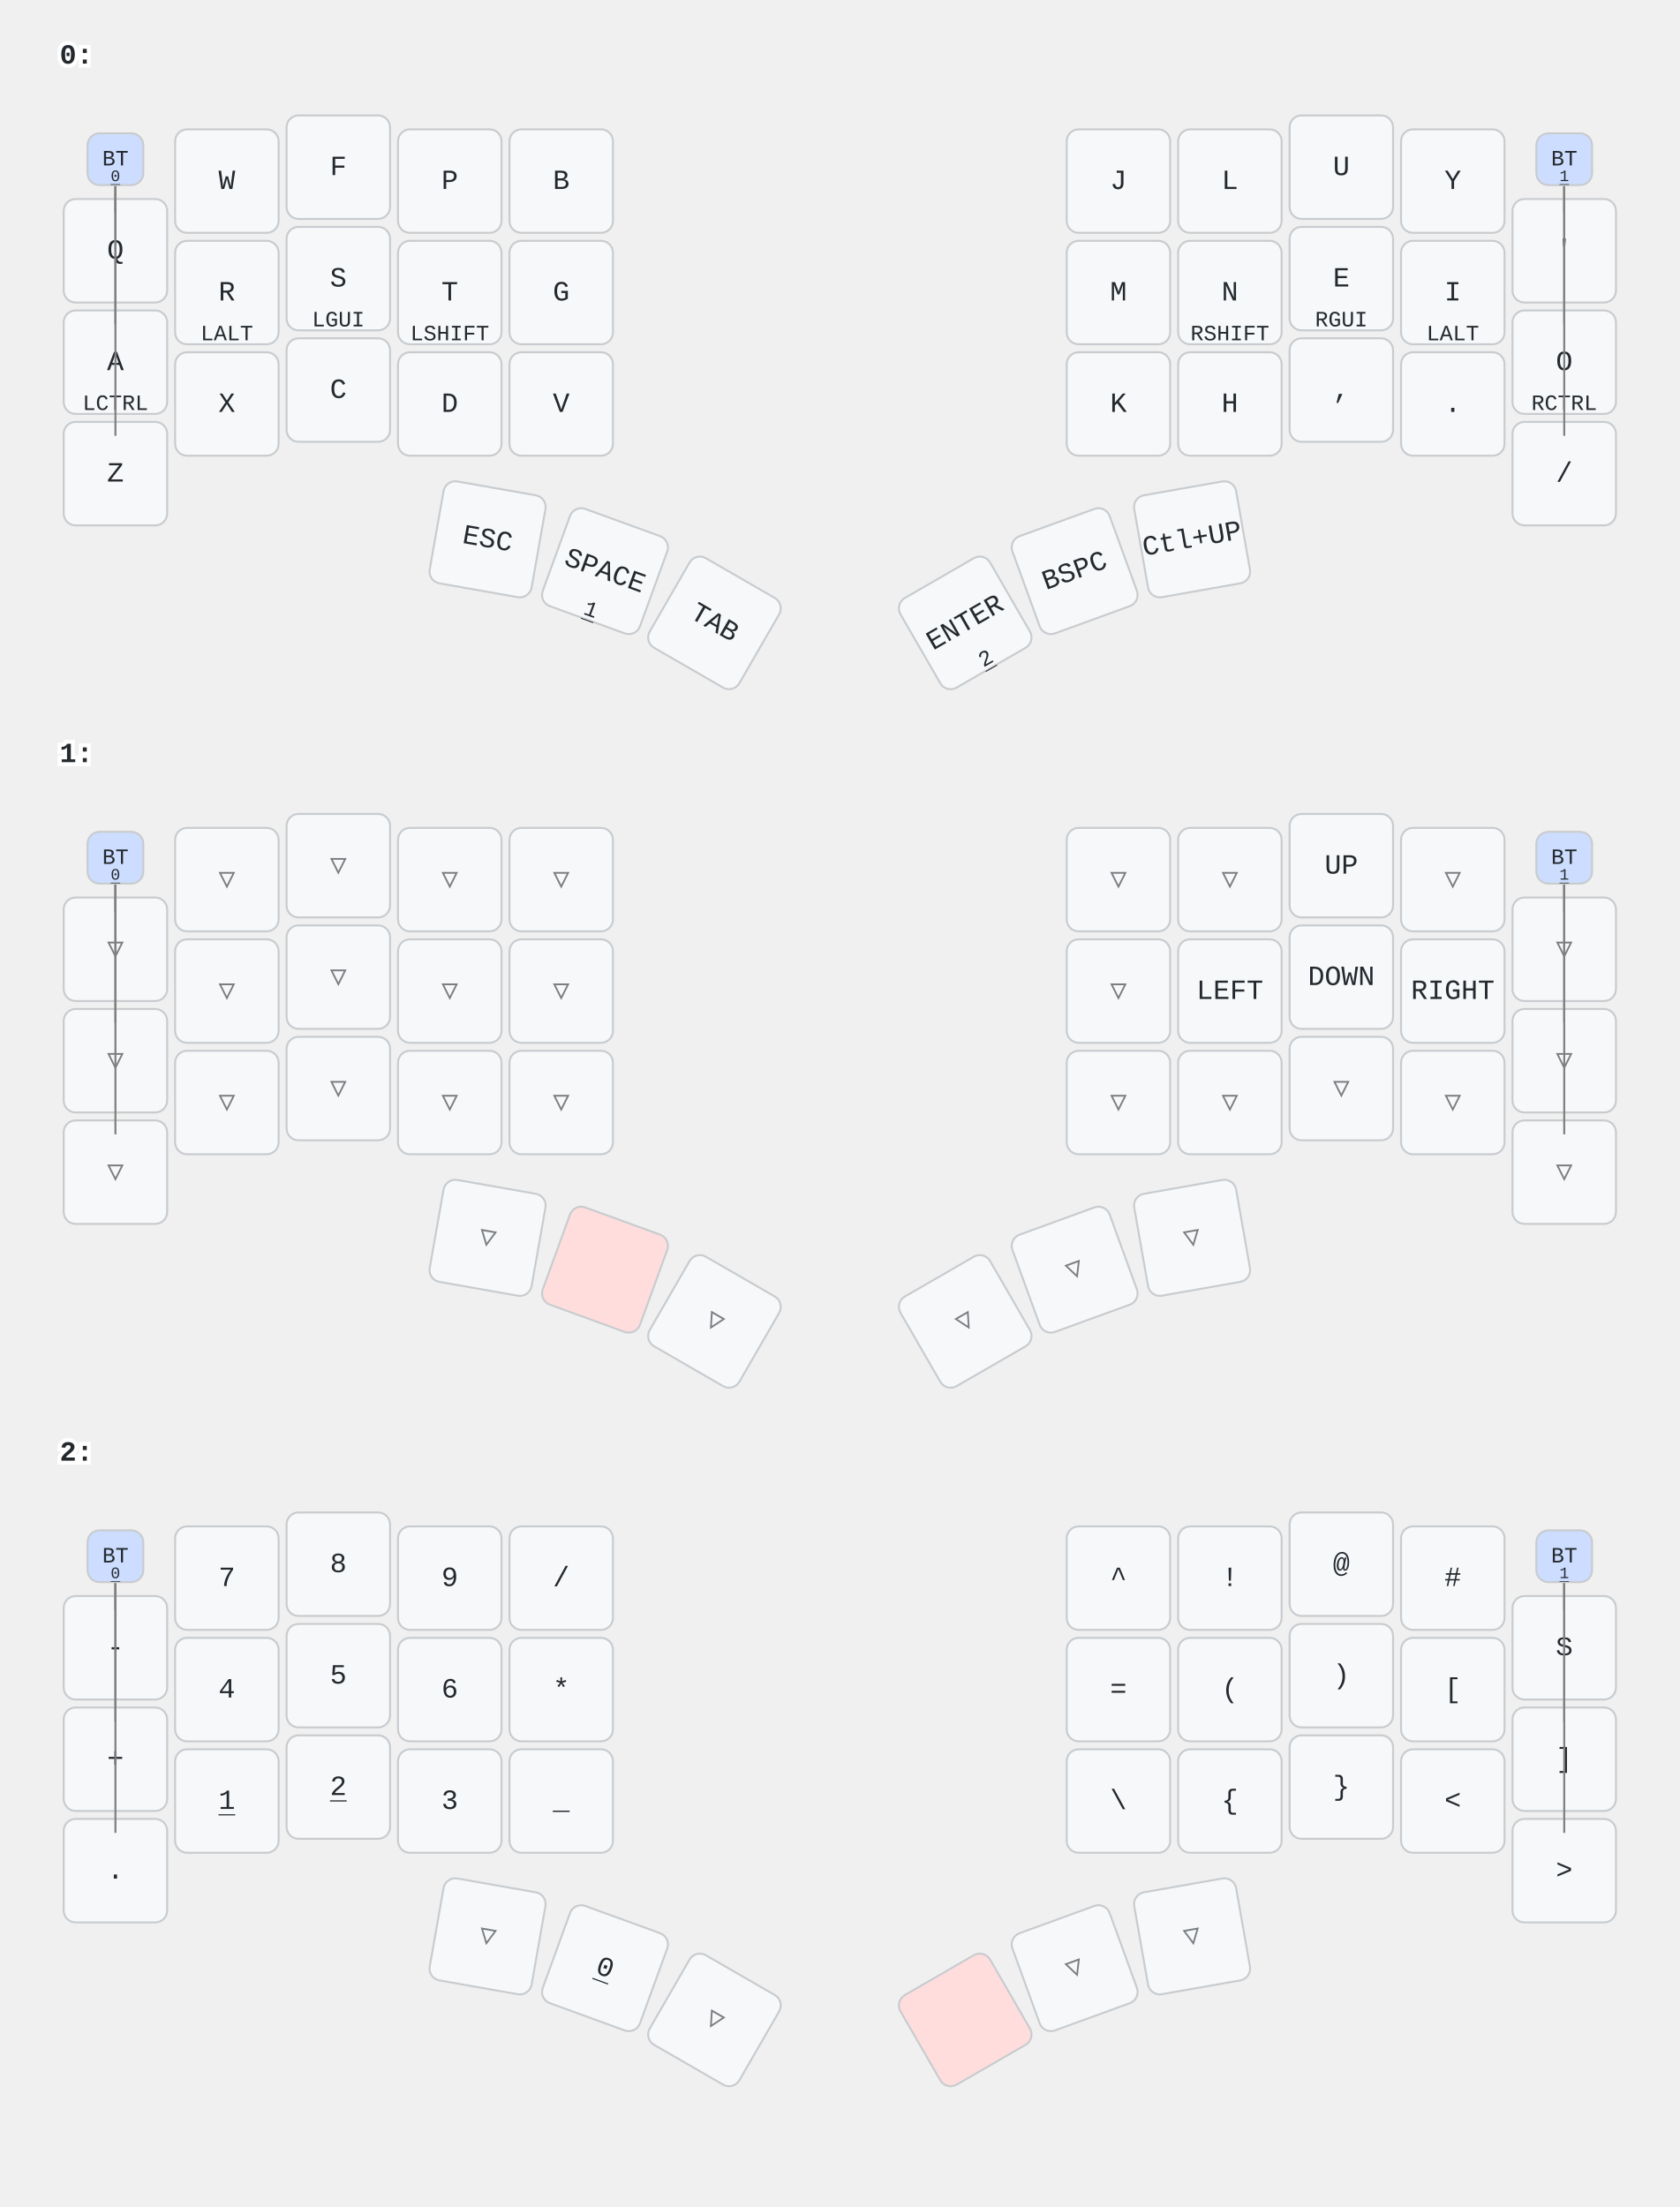
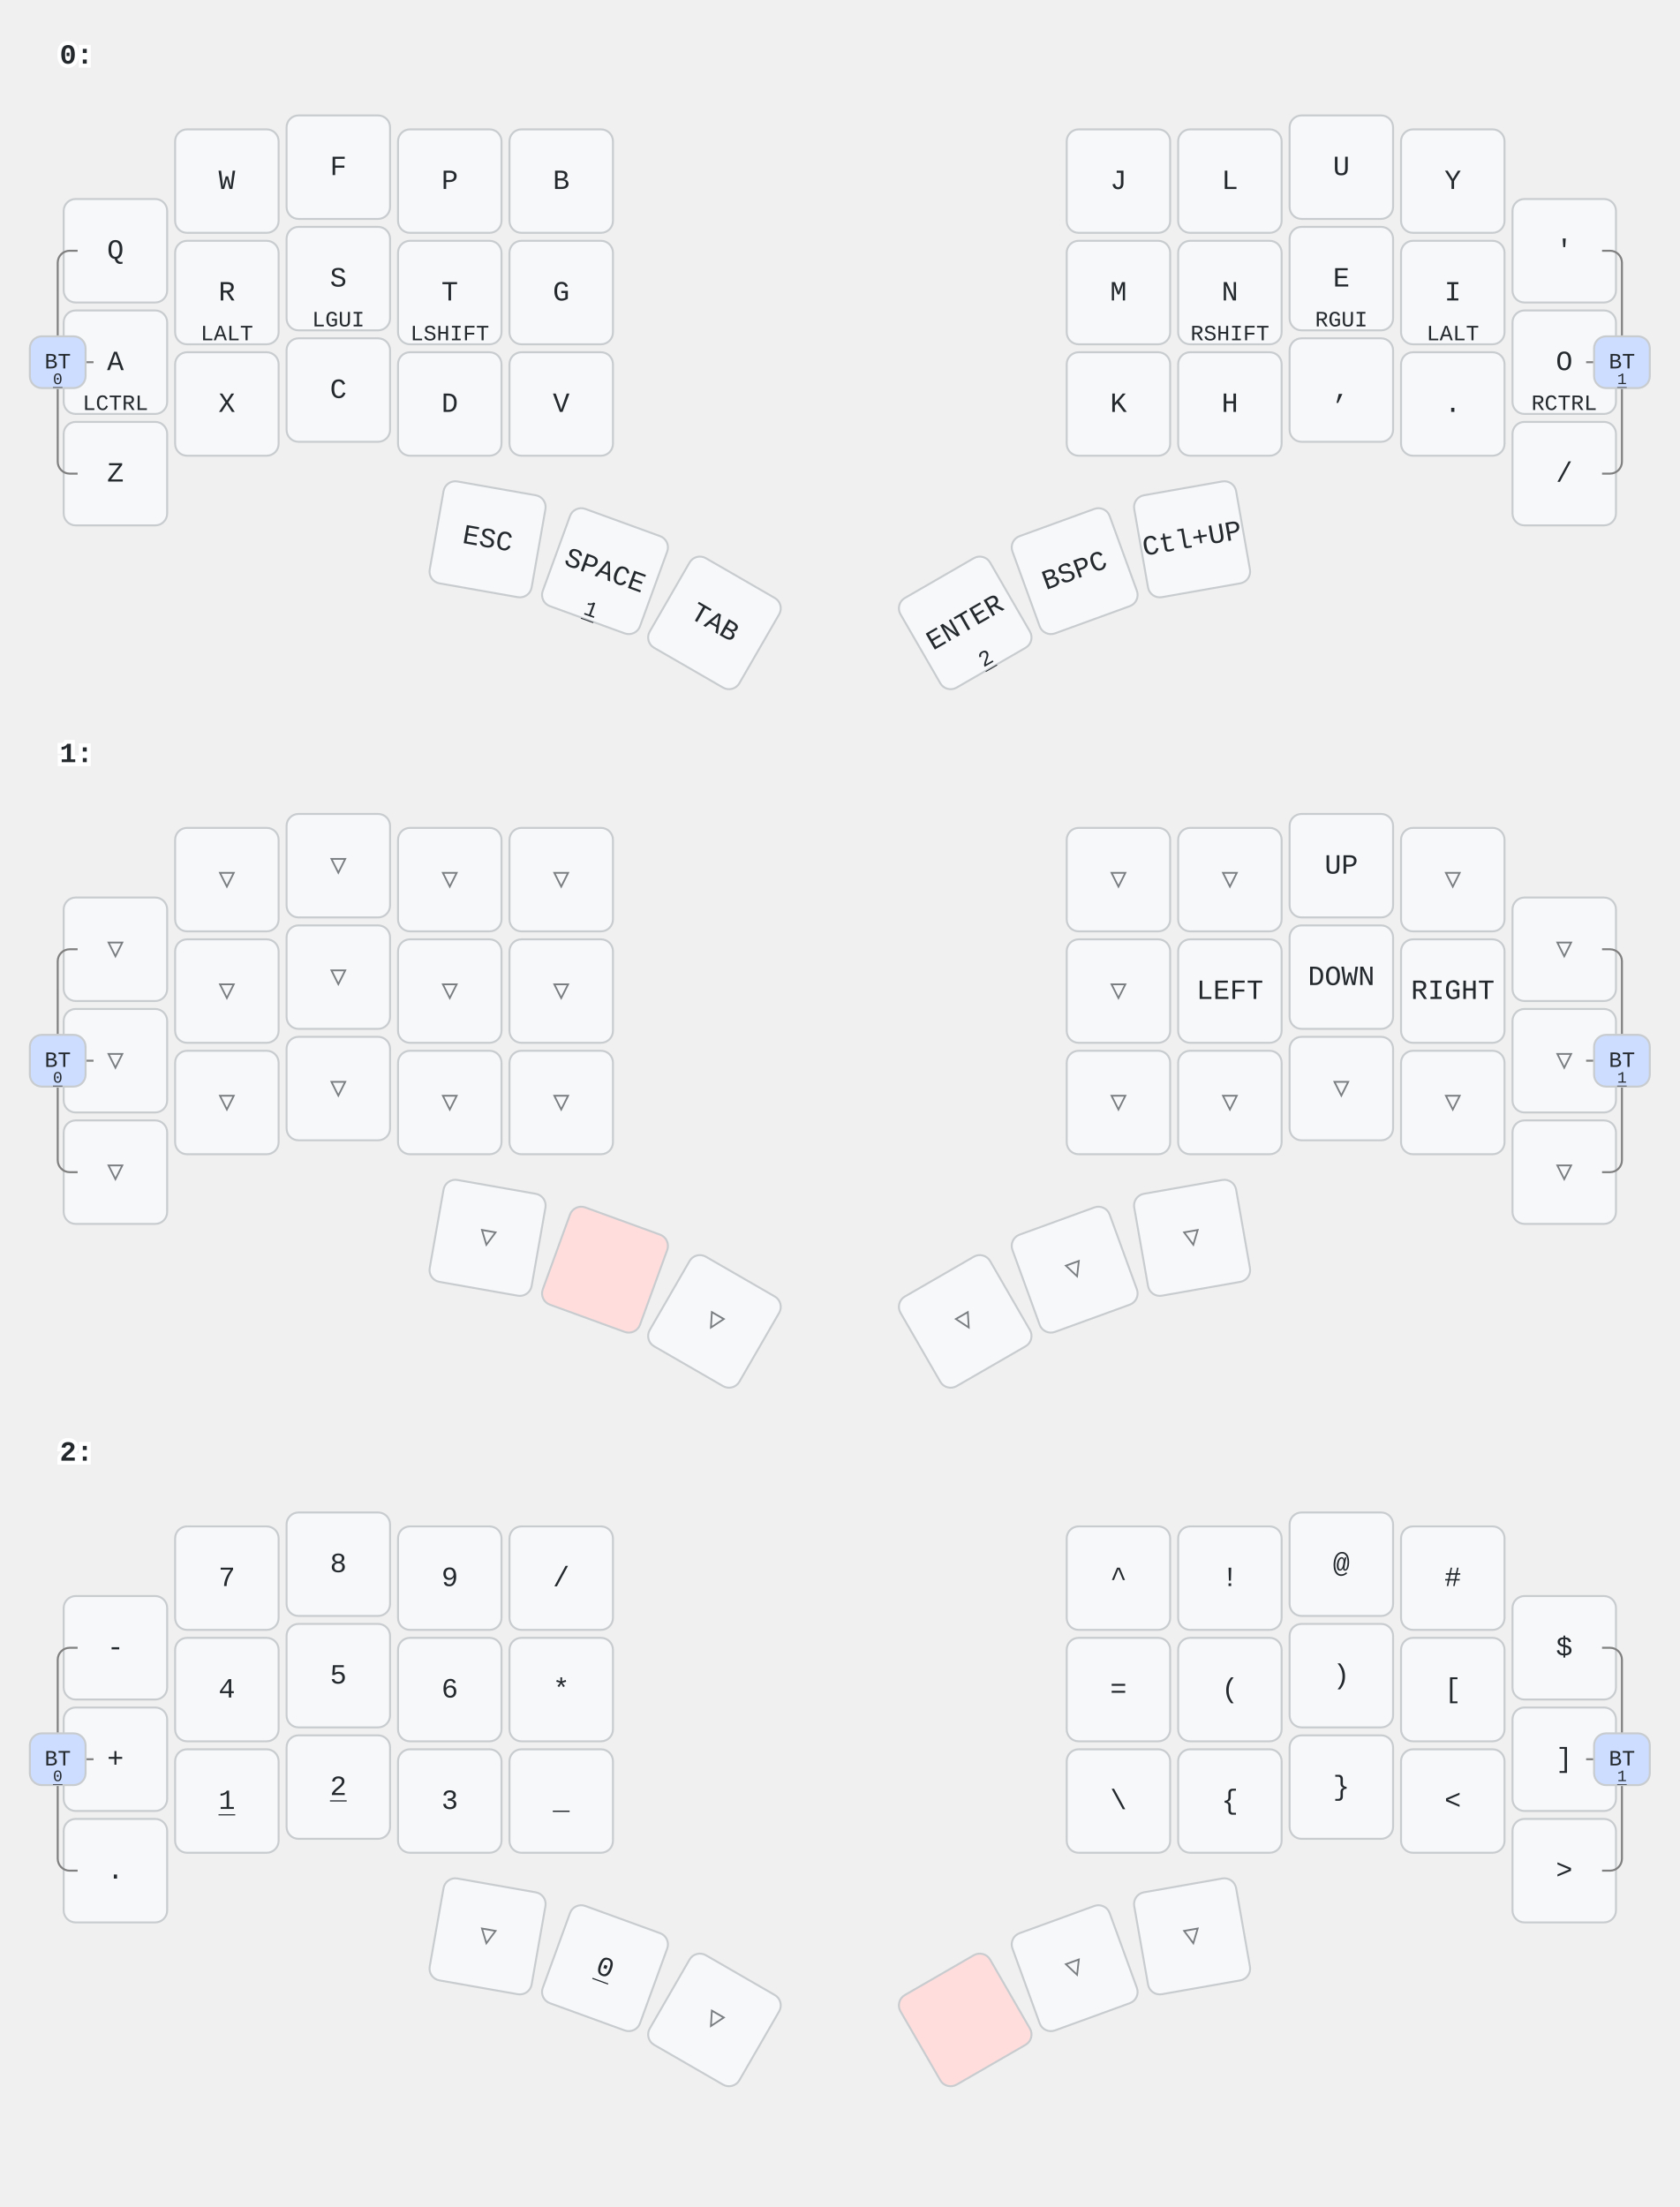
<svg xmlns="http://www.w3.org/2000/svg" width="844" height="1109" viewBox="0 0 844 1109" class="keymap">
  <style>/* inherit to force styles through use tags */
svg path {
    fill: inherit;
}

/* font and background color specifications */
svg.keymap {
    font-family: SFMono-Regular,Consolas,Liberation Mono,Menlo,monospace;
    font-size: 14px;
    font-kerning: normal;
    text-rendering: optimizeLegibility;
    fill: #24292e;
}

/* default key styling */
rect.key {
    fill: #f6f8fa;
}

rect.key, rect.combo {
    stroke: #c9cccf;
    stroke-width: 1;
}

/* default key side styling, only used is draw_key_sides is set */
rect.side {
    filter: brightness(90%);
}

/* color accent for combo boxes */
rect.combo, rect.combo-separate {
    fill: #cdf;
}

/* color accent for held keys */
rect.held, rect.combo.held {
    fill: #fdd;
}

/* color accent for ghost (optional) keys */
rect.ghost, rect.combo.ghost {
    stroke-dasharray: 4, 4;
    stroke-width: 2;
}

text {
    text-anchor: middle;
    dominant-baseline: middle;
}

/* styling for layer labels */
text.label {
    font-weight: bold;
    text-anchor: start;
    stroke: white;
    stroke-width: 4;
    paint-order: stroke;
}

/* styling for optional footer */
text.footer {
    text-anchor: end;
    dominant-baseline: auto;
    stroke: white;
    stroke-width: 4;
    paint-order: stroke;
}

/* styling for combo tap, and key non-tap label text */
text.combo, text.hold, text.shifted, text.left, text.right, text.tl, text.tr, text.bl, text.br {
    font-size: 11px;
}

text.hold, text.bl, text.br {
    text-anchor: middle;
    dominant-baseline: auto;
}

text.shifted, text.tl, text.tr {
    text-anchor: middle;
    dominant-baseline: hanging;
}

text.left, text.tl, text.bl {
    text-anchor: start;
}

text.right, text.tr, text.br {
    text-anchor: end;
}

text.layer-activator {
    text-decoration: underline;
}

/* styling for hold/shifted label text in combo box */
text.combo.hold, text.combo.shifted, text.combo.left, text.combo.right {
    font-size: 8px;
}

/* lighter symbol for transparent keys */
text.trans {
    fill: #7b7e81;
}

/* styling for combo dendrons */
path.combo {
    stroke-width: 1;
    stroke: gray;
    fill: none;
}

/* Start Tabler Icons Cleanup */
/* cannot use height/width with glyphs */
.icon-tabler &gt; path {
    fill: inherit;
    stroke: inherit;
    stroke-width: 2;
}
/* hide tabler's default box */
.icon-tabler &gt; path[stroke="none"][fill="none"] {
    visibility: hidden;
}
/* End Tabler Icons Cleanup */
</style>
  <g transform="translate(30, 0)" class="layer-0">
    <text x="0" y="28" class="label" id="x_x">0:</text>
    <g transform="translate(0, 56)">
      <g transform="translate(28, 70)" class="key keypos-0">
        <rect rx="6" ry="6" x="-26" y="-26" width="52" height="52" class="key" />
        <text x="0" y="0" class="key tap">Q</text>
      </g>
      <g transform="translate(84, 35)" class="key keypos-1">
        <rect rx="6" ry="6" x="-26" y="-26" width="52" height="52" class="key" />
        <text x="0" y="0" class="key tap">W</text>
      </g>
      <g transform="translate(140, 28)" class="key keypos-2">
        <rect rx="6" ry="6" x="-26" y="-26" width="52" height="52" class="key" />
        <text x="0" y="0" class="key tap">F</text>
      </g>
      <g transform="translate(196, 35)" class="key keypos-3">
        <rect rx="6" ry="6" x="-26" y="-26" width="52" height="52" class="key" />
        <text x="0" y="0" class="key tap">P</text>
      </g>
      <g transform="translate(252, 35)" class="key keypos-4">
        <rect rx="6" ry="6" x="-26" y="-26" width="52" height="52" class="key" />
        <text x="0" y="0" class="key tap">B</text>
      </g>
      <g transform="translate(532, 35)" class="key keypos-5">
        <rect rx="6" ry="6" x="-26" y="-26" width="52" height="52" class="key" />
        <text x="0" y="0" class="key tap">J</text>
      </g>
      <g transform="translate(588, 35)" class="key keypos-6">
        <rect rx="6" ry="6" x="-26" y="-26" width="52" height="52" class="key" />
        <text x="0" y="0" class="key tap">L</text>
      </g>
      <g transform="translate(644, 28)" class="key keypos-7">
        <rect rx="6" ry="6" x="-26" y="-26" width="52" height="52" class="key" />
        <text x="0" y="0" class="key tap">U</text>
      </g>
      <g transform="translate(700, 35)" class="key keypos-8">
        <rect rx="6" ry="6" x="-26" y="-26" width="52" height="52" class="key" />
        <text x="0" y="0" class="key tap">Y</text>
      </g>
      <g transform="translate(756, 70)" class="key keypos-9">
        <rect rx="6" ry="6" x="-26" y="-26" width="52" height="52" class="key" />
        <text x="0" y="0" class="key tap">'</text>
      </g>
      <g transform="translate(28, 126)" class="key keypos-10">
        <rect rx="6" ry="6" x="-26" y="-26" width="52" height="52" class="key" />
        <text x="0" y="0" class="key tap">A</text>
        <text x="0" y="24" class="key hold">LCTRL</text>
      </g>
      <g transform="translate(84, 91)" class="key keypos-11">
        <rect rx="6" ry="6" x="-26" y="-26" width="52" height="52" class="key" />
        <text x="0" y="0" class="key tap">R</text>
        <text x="0" y="24" class="key hold">LALT</text>
      </g>
      <g transform="translate(140, 84)" class="key keypos-12">
        <rect rx="6" ry="6" x="-26" y="-26" width="52" height="52" class="key" />
        <text x="0" y="0" class="key tap">S</text>
        <text x="0" y="24" class="key hold">LGUI</text>
      </g>
      <g transform="translate(196, 91)" class="key keypos-13">
        <rect rx="6" ry="6" x="-26" y="-26" width="52" height="52" class="key" />
        <text x="0" y="0" class="key tap">T</text>
        <text x="0" y="24" class="key hold">LSHIFT</text>
      </g>
      <g transform="translate(252, 91)" class="key keypos-14">
        <rect rx="6" ry="6" x="-26" y="-26" width="52" height="52" class="key" />
        <text x="0" y="0" class="key tap">G</text>
      </g>
      <g transform="translate(532, 91)" class="key keypos-15">
        <rect rx="6" ry="6" x="-26" y="-26" width="52" height="52" class="key" />
        <text x="0" y="0" class="key tap">M</text>
      </g>
      <g transform="translate(588, 91)" class="key keypos-16">
        <rect rx="6" ry="6" x="-26" y="-26" width="52" height="52" class="key" />
        <text x="0" y="0" class="key tap">N</text>
        <text x="0" y="24" class="key hold">RSHIFT</text>
      </g>
      <g transform="translate(644, 84)" class="key keypos-17">
        <rect rx="6" ry="6" x="-26" y="-26" width="52" height="52" class="key" />
        <text x="0" y="0" class="key tap">E</text>
        <text x="0" y="24" class="key hold">RGUI</text>
      </g>
      <g transform="translate(700, 91)" class="key keypos-18">
        <rect rx="6" ry="6" x="-26" y="-26" width="52" height="52" class="key" />
        <text x="0" y="0" class="key tap">I</text>
        <text x="0" y="24" class="key hold">LALT</text>
      </g>
      <g transform="translate(756, 126)" class="key keypos-19">
        <rect rx="6" ry="6" x="-26" y="-26" width="52" height="52" class="key" />
        <text x="0" y="0" class="key tap">O</text>
        <text x="0" y="24" class="key hold">RCTRL</text>
      </g>
      <g transform="translate(28, 182)" class="key keypos-20">
        <rect rx="6" ry="6" x="-26" y="-26" width="52" height="52" class="key" />
        <text x="0" y="0" class="key tap">Z</text>
      </g>
      <g transform="translate(84, 147)" class="key keypos-21">
        <rect rx="6" ry="6" x="-26" y="-26" width="52" height="52" class="key" />
        <text x="0" y="0" class="key tap">X</text>
      </g>
      <g transform="translate(140, 140)" class="key keypos-22">
        <rect rx="6" ry="6" x="-26" y="-26" width="52" height="52" class="key" />
        <text x="0" y="0" class="key tap">C</text>
      </g>
      <g transform="translate(196, 147)" class="key keypos-23">
        <rect rx="6" ry="6" x="-26" y="-26" width="52" height="52" class="key" />
        <text x="0" y="0" class="key tap">D</text>
      </g>
      <g transform="translate(252, 147)" class="key keypos-24">
        <rect rx="6" ry="6" x="-26" y="-26" width="52" height="52" class="key" />
        <text x="0" y="0" class="key tap">V</text>
      </g>
      <g transform="translate(532, 147)" class="key keypos-25">
        <rect rx="6" ry="6" x="-26" y="-26" width="52" height="52" class="key" />
        <text x="0" y="0" class="key tap">K</text>
      </g>
      <g transform="translate(588, 147)" class="key keypos-26">
        <rect rx="6" ry="6" x="-26" y="-26" width="52" height="52" class="key" />
        <text x="0" y="0" class="key tap">H</text>
      </g>
      <g transform="translate(644, 140)" class="key keypos-27">
        <rect rx="6" ry="6" x="-26" y="-26" width="52" height="52" class="key" />
        <text x="0" y="0" class="key tap">,</text>
      </g>
      <g transform="translate(700, 147)" class="key keypos-28">
        <rect rx="6" ry="6" x="-26" y="-26" width="52" height="52" class="key" />
        <text x="0" y="0" class="key tap">.</text>
      </g>
      <g transform="translate(756, 182)" class="key keypos-29">
        <rect rx="6" ry="6" x="-26" y="-26" width="52" height="52" class="key" />
        <text x="0" y="0" class="key tap">/</text>
      </g>
      <g transform="translate(215, 215) rotate(10.0)" class="key keypos-30">
        <rect rx="6" ry="6" x="-26" y="-26" width="52" height="52" class="key" />
        <text x="0" y="0" class="key tap">ESC</text>
      </g>
      <g transform="translate(274, 231) rotate(20.0)" class="key keypos-31">
        <rect rx="6" ry="6" x="-26" y="-26" width="52" height="52" class="key" />
        <text x="0" y="0" class="key tap">SPACE</text>
        <a href="#x_x">
          <text x="0" y="24" class="key hold layer-activator">1</text>
        </a>
      </g>
      <g transform="translate(329, 257) rotate(30.0)" class="key keypos-32">
        <rect rx="6" ry="6" x="-26" y="-26" width="52" height="52" class="key" />
        <text x="0" y="0" class="key tap">TAB</text>
      </g>
      <g transform="translate(455, 257) rotate(-30.0)" class="key keypos-33">
        <rect rx="6" ry="6" x="-26" y="-26" width="52" height="52" class="key" />
        <text x="0" y="0" class="key tap">ENTER</text>
        <a href="#x_x">
          <text x="0" y="24" class="key hold layer-activator">2</text>
        </a>
      </g>
      <g transform="translate(510, 231) rotate(-20.0)" class="key keypos-34">
        <rect rx="6" ry="6" x="-26" y="-26" width="52" height="52" class="key" />
        <text x="0" y="0" class="key tap">BSPC</text>
      </g>
      <g transform="translate(569, 215) rotate(-10.0)" class="key keypos-35">
        <rect rx="6" ry="6" x="-26" y="-26" width="52" height="52" class="key" />
        <text x="0" y="0" class="key tap">Ctl+UP</text>
      </g>
      <g class="combo combopos-0">
-         <path d="M28,24 l0,27" class="combo" />
-         <path d="M28,24 l0,83" class="combo" />
-         <path d="M28,24 l0,139" class="combo" />
-         <rect rx="6" ry="6" x="14" y="11" width="28" height="26" class="combo" />
-         <text x="28" y="24" class="combo tap">BT</text>
-         <a href="#x_x">
-           <text x="28" y="35" class="combo hold layer-activator">0</text>
+         <path d="M-1,126 v-50 a6.0,6.0 0 0 1 6.0,-6.0 h4" class="combo" />
+         <path d="M-1,126 l18,0" class="combo" />
+         <path d="M-1,126 v50 a6.0,6.0 0 0 0 6.0,6.0 h4" class="combo" />
+         <rect rx="6" ry="6" x="-15" y="113" width="28" height="26" class="combo" />
+         <text x="-1" y="126" class="combo tap">BT</text>
+         <a href="#x_x">
+           <text x="-1" y="137" class="combo hold layer-activator">0</text>
        </a>
      </g>
      <g class="combo combopos-1">
-         <path d="M756,24 l0,27" class="combo" />
-         <path d="M756,24 l0,83" class="combo" />
-         <path d="M756,24 l0,139" class="combo" />
-         <rect rx="6" ry="6" x="742" y="11" width="28" height="26" class="combo" />
-         <text x="756" y="24" class="combo tap">BT</text>
-         <a href="#x_x">
-           <text x="756" y="35" class="combo hold layer-activator">1</text>
+         <path d="M785,126 v-50 a6.0,6.0 0 0 0 -6.0,-6.0 h-4" class="combo" />
+         <path d="M785,126 l-18,0" class="combo" />
+         <path d="M785,126 v50 a6.0,6.0 0 0 1 -6.0,6.0 h-4" class="combo" />
+         <rect rx="6" ry="6" x="771" y="113" width="28" height="26" class="combo" />
+         <text x="785" y="126" class="combo tap">BT</text>
+         <a href="#x_x">
+           <text x="785" y="137" class="combo hold layer-activator">1</text>
        </a>
      </g>
    </g>
  </g>
  <g transform="translate(30, 351)" class="layer-1">
    <text x="0" y="28" class="label" id="x_x">1:</text>
    <g transform="translate(0, 56)">
      <g transform="translate(28, 70)" class="key trans keypos-0">
        <rect rx="6" ry="6" x="-26" y="-26" width="52" height="52" class="key trans" />
        <text x="0" y="0" class="key trans tap">▽</text>
      </g>
      <g transform="translate(84, 35)" class="key trans keypos-1">
        <rect rx="6" ry="6" x="-26" y="-26" width="52" height="52" class="key trans" />
        <text x="0" y="0" class="key trans tap">▽</text>
      </g>
      <g transform="translate(140, 28)" class="key trans keypos-2">
        <rect rx="6" ry="6" x="-26" y="-26" width="52" height="52" class="key trans" />
        <text x="0" y="0" class="key trans tap">▽</text>
      </g>
      <g transform="translate(196, 35)" class="key trans keypos-3">
        <rect rx="6" ry="6" x="-26" y="-26" width="52" height="52" class="key trans" />
        <text x="0" y="0" class="key trans tap">▽</text>
      </g>
      <g transform="translate(252, 35)" class="key trans keypos-4">
        <rect rx="6" ry="6" x="-26" y="-26" width="52" height="52" class="key trans" />
        <text x="0" y="0" class="key trans tap">▽</text>
      </g>
      <g transform="translate(532, 35)" class="key trans keypos-5">
        <rect rx="6" ry="6" x="-26" y="-26" width="52" height="52" class="key trans" />
        <text x="0" y="0" class="key trans tap">▽</text>
      </g>
      <g transform="translate(588, 35)" class="key trans keypos-6">
        <rect rx="6" ry="6" x="-26" y="-26" width="52" height="52" class="key trans" />
        <text x="0" y="0" class="key trans tap">▽</text>
      </g>
      <g transform="translate(644, 28)" class="key keypos-7">
        <rect rx="6" ry="6" x="-26" y="-26" width="52" height="52" class="key" />
        <text x="0" y="0" class="key tap">UP</text>
      </g>
      <g transform="translate(700, 35)" class="key trans keypos-8">
        <rect rx="6" ry="6" x="-26" y="-26" width="52" height="52" class="key trans" />
        <text x="0" y="0" class="key trans tap">▽</text>
      </g>
      <g transform="translate(756, 70)" class="key trans keypos-9">
        <rect rx="6" ry="6" x="-26" y="-26" width="52" height="52" class="key trans" />
        <text x="0" y="0" class="key trans tap">▽</text>
      </g>
      <g transform="translate(28, 126)" class="key trans keypos-10">
        <rect rx="6" ry="6" x="-26" y="-26" width="52" height="52" class="key trans" />
        <text x="0" y="0" class="key trans tap">▽</text>
      </g>
      <g transform="translate(84, 91)" class="key trans keypos-11">
        <rect rx="6" ry="6" x="-26" y="-26" width="52" height="52" class="key trans" />
        <text x="0" y="0" class="key trans tap">▽</text>
      </g>
      <g transform="translate(140, 84)" class="key trans keypos-12">
        <rect rx="6" ry="6" x="-26" y="-26" width="52" height="52" class="key trans" />
        <text x="0" y="0" class="key trans tap">▽</text>
      </g>
      <g transform="translate(196, 91)" class="key trans keypos-13">
        <rect rx="6" ry="6" x="-26" y="-26" width="52" height="52" class="key trans" />
        <text x="0" y="0" class="key trans tap">▽</text>
      </g>
      <g transform="translate(252, 91)" class="key trans keypos-14">
        <rect rx="6" ry="6" x="-26" y="-26" width="52" height="52" class="key trans" />
        <text x="0" y="0" class="key trans tap">▽</text>
      </g>
      <g transform="translate(532, 91)" class="key trans keypos-15">
        <rect rx="6" ry="6" x="-26" y="-26" width="52" height="52" class="key trans" />
        <text x="0" y="0" class="key trans tap">▽</text>
      </g>
      <g transform="translate(588, 91)" class="key keypos-16">
        <rect rx="6" ry="6" x="-26" y="-26" width="52" height="52" class="key" />
        <text x="0" y="0" class="key tap">LEFT</text>
      </g>
      <g transform="translate(644, 84)" class="key keypos-17">
        <rect rx="6" ry="6" x="-26" y="-26" width="52" height="52" class="key" />
        <text x="0" y="0" class="key tap">DOWN</text>
      </g>
      <g transform="translate(700, 91)" class="key keypos-18">
        <rect rx="6" ry="6" x="-26" y="-26" width="52" height="52" class="key" />
        <text x="0" y="0" class="key tap">RIGHT</text>
      </g>
      <g transform="translate(756, 126)" class="key trans keypos-19">
        <rect rx="6" ry="6" x="-26" y="-26" width="52" height="52" class="key trans" />
        <text x="0" y="0" class="key trans tap">▽</text>
      </g>
      <g transform="translate(28, 182)" class="key trans keypos-20">
        <rect rx="6" ry="6" x="-26" y="-26" width="52" height="52" class="key trans" />
        <text x="0" y="0" class="key trans tap">▽</text>
      </g>
      <g transform="translate(84, 147)" class="key trans keypos-21">
        <rect rx="6" ry="6" x="-26" y="-26" width="52" height="52" class="key trans" />
        <text x="0" y="0" class="key trans tap">▽</text>
      </g>
      <g transform="translate(140, 140)" class="key trans keypos-22">
        <rect rx="6" ry="6" x="-26" y="-26" width="52" height="52" class="key trans" />
        <text x="0" y="0" class="key trans tap">▽</text>
      </g>
      <g transform="translate(196, 147)" class="key trans keypos-23">
        <rect rx="6" ry="6" x="-26" y="-26" width="52" height="52" class="key trans" />
        <text x="0" y="0" class="key trans tap">▽</text>
      </g>
      <g transform="translate(252, 147)" class="key trans keypos-24">
        <rect rx="6" ry="6" x="-26" y="-26" width="52" height="52" class="key trans" />
        <text x="0" y="0" class="key trans tap">▽</text>
      </g>
      <g transform="translate(532, 147)" class="key trans keypos-25">
        <rect rx="6" ry="6" x="-26" y="-26" width="52" height="52" class="key trans" />
        <text x="0" y="0" class="key trans tap">▽</text>
      </g>
      <g transform="translate(588, 147)" class="key trans keypos-26">
        <rect rx="6" ry="6" x="-26" y="-26" width="52" height="52" class="key trans" />
        <text x="0" y="0" class="key trans tap">▽</text>
      </g>
      <g transform="translate(644, 140)" class="key trans keypos-27">
        <rect rx="6" ry="6" x="-26" y="-26" width="52" height="52" class="key trans" />
        <text x="0" y="0" class="key trans tap">▽</text>
      </g>
      <g transform="translate(700, 147)" class="key trans keypos-28">
        <rect rx="6" ry="6" x="-26" y="-26" width="52" height="52" class="key trans" />
        <text x="0" y="0" class="key trans tap">▽</text>
      </g>
      <g transform="translate(756, 182)" class="key trans keypos-29">
        <rect rx="6" ry="6" x="-26" y="-26" width="52" height="52" class="key trans" />
        <text x="0" y="0" class="key trans tap">▽</text>
      </g>
      <g transform="translate(215, 215) rotate(10.0)" class="key trans keypos-30">
        <rect rx="6" ry="6" x="-26" y="-26" width="52" height="52" class="key trans" />
        <text x="0" y="0" class="key trans tap">▽</text>
      </g>
      <g transform="translate(274, 231) rotate(20.0)" class="key held keypos-31">
        <rect rx="6" ry="6" x="-26" y="-26" width="52" height="52" class="key held" />
      </g>
      <g transform="translate(329, 257) rotate(30.0)" class="key trans keypos-32">
        <rect rx="6" ry="6" x="-26" y="-26" width="52" height="52" class="key trans" />
        <text x="0" y="0" class="key trans tap">▽</text>
      </g>
      <g transform="translate(455, 257) rotate(-30.0)" class="key trans keypos-33">
        <rect rx="6" ry="6" x="-26" y="-26" width="52" height="52" class="key trans" />
        <text x="0" y="0" class="key trans tap">▽</text>
      </g>
      <g transform="translate(510, 231) rotate(-20.0)" class="key trans keypos-34">
        <rect rx="6" ry="6" x="-26" y="-26" width="52" height="52" class="key trans" />
        <text x="0" y="0" class="key trans tap">▽</text>
      </g>
      <g transform="translate(569, 215) rotate(-10.0)" class="key trans keypos-35">
        <rect rx="6" ry="6" x="-26" y="-26" width="52" height="52" class="key trans" />
        <text x="0" y="0" class="key trans tap">▽</text>
      </g>
      <g class="combo combopos-0">
-         <path d="M28,24 l0,27" class="combo" />
-         <path d="M28,24 l0,83" class="combo" />
-         <path d="M28,24 l0,139" class="combo" />
-         <rect rx="6" ry="6" x="14" y="11" width="28" height="26" class="combo" />
-         <text x="28" y="24" class="combo tap">BT</text>
-         <a href="#x_x">
-           <text x="28" y="35" class="combo hold layer-activator">0</text>
+         <path d="M-1,126 v-50 a6.0,6.0 0 0 1 6.0,-6.0 h4" class="combo" />
+         <path d="M-1,126 l18,0" class="combo" />
+         <path d="M-1,126 v50 a6.0,6.0 0 0 0 6.0,6.0 h4" class="combo" />
+         <rect rx="6" ry="6" x="-15" y="113" width="28" height="26" class="combo" />
+         <text x="-1" y="126" class="combo tap">BT</text>
+         <a href="#x_x">
+           <text x="-1" y="137" class="combo hold layer-activator">0</text>
        </a>
      </g>
      <g class="combo combopos-1">
-         <path d="M756,24 l0,27" class="combo" />
-         <path d="M756,24 l0,83" class="combo" />
-         <path d="M756,24 l0,139" class="combo" />
-         <rect rx="6" ry="6" x="742" y="11" width="28" height="26" class="combo" />
-         <text x="756" y="24" class="combo tap">BT</text>
-         <a href="#x_x">
-           <text x="756" y="35" class="combo hold layer-activator">1</text>
+         <path d="M785,126 v-50 a6.0,6.0 0 0 0 -6.0,-6.0 h-4" class="combo" />
+         <path d="M785,126 l-18,0" class="combo" />
+         <path d="M785,126 v50 a6.0,6.0 0 0 1 -6.0,6.0 h-4" class="combo" />
+         <rect rx="6" ry="6" x="771" y="113" width="28" height="26" class="combo" />
+         <text x="785" y="126" class="combo tap">BT</text>
+         <a href="#x_x">
+           <text x="785" y="137" class="combo hold layer-activator">1</text>
        </a>
      </g>
    </g>
  </g>
  <g transform="translate(30, 702)" class="layer-2">
    <text x="0" y="28" class="label" id="x_x">2:</text>
    <g transform="translate(0, 56)">
      <g transform="translate(28, 70)" class="key keypos-0">
        <rect rx="6" ry="6" x="-26" y="-26" width="52" height="52" class="key" />
        <text x="0" y="0" class="key tap">-</text>
      </g>
      <g transform="translate(84, 35)" class="key keypos-1">
        <rect rx="6" ry="6" x="-26" y="-26" width="52" height="52" class="key" />
        <text x="0" y="0" class="key tap">7</text>
      </g>
      <g transform="translate(140, 28)" class="key keypos-2">
        <rect rx="6" ry="6" x="-26" y="-26" width="52" height="52" class="key" />
        <text x="0" y="0" class="key tap">8</text>
      </g>
      <g transform="translate(196, 35)" class="key keypos-3">
        <rect rx="6" ry="6" x="-26" y="-26" width="52" height="52" class="key" />
        <text x="0" y="0" class="key tap">9</text>
      </g>
      <g transform="translate(252, 35)" class="key keypos-4">
        <rect rx="6" ry="6" x="-26" y="-26" width="52" height="52" class="key" />
        <text x="0" y="0" class="key tap">/</text>
      </g>
      <g transform="translate(532, 35)" class="key keypos-5">
        <rect rx="6" ry="6" x="-26" y="-26" width="52" height="52" class="key" />
        <text x="0" y="0" class="key tap">^</text>
      </g>
      <g transform="translate(588, 35)" class="key keypos-6">
        <rect rx="6" ry="6" x="-26" y="-26" width="52" height="52" class="key" />
        <text x="0" y="0" class="key tap">!</text>
      </g>
      <g transform="translate(644, 28)" class="key keypos-7">
        <rect rx="6" ry="6" x="-26" y="-26" width="52" height="52" class="key" />
        <text x="0" y="0" class="key tap">@</text>
      </g>
      <g transform="translate(700, 35)" class="key keypos-8">
        <rect rx="6" ry="6" x="-26" y="-26" width="52" height="52" class="key" />
        <text x="0" y="0" class="key tap">#</text>
      </g>
      <g transform="translate(756, 70)" class="key keypos-9">
        <rect rx="6" ry="6" x="-26" y="-26" width="52" height="52" class="key" />
        <text x="0" y="0" class="key tap">$</text>
      </g>
      <g transform="translate(28, 126)" class="key keypos-10">
        <rect rx="6" ry="6" x="-26" y="-26" width="52" height="52" class="key" />
        <text x="0" y="0" class="key tap">+</text>
      </g>
      <g transform="translate(84, 91)" class="key keypos-11">
        <rect rx="6" ry="6" x="-26" y="-26" width="52" height="52" class="key" />
        <text x="0" y="0" class="key tap">4</text>
      </g>
      <g transform="translate(140, 84)" class="key keypos-12">
        <rect rx="6" ry="6" x="-26" y="-26" width="52" height="52" class="key" />
        <text x="0" y="0" class="key tap">5</text>
      </g>
      <g transform="translate(196, 91)" class="key keypos-13">
        <rect rx="6" ry="6" x="-26" y="-26" width="52" height="52" class="key" />
        <text x="0" y="0" class="key tap">6</text>
      </g>
      <g transform="translate(252, 91)" class="key keypos-14">
        <rect rx="6" ry="6" x="-26" y="-26" width="52" height="52" class="key" />
        <text x="0" y="0" class="key tap">*</text>
      </g>
      <g transform="translate(532, 91)" class="key keypos-15">
        <rect rx="6" ry="6" x="-26" y="-26" width="52" height="52" class="key" />
        <text x="0" y="0" class="key tap">=</text>
      </g>
      <g transform="translate(588, 91)" class="key keypos-16">
        <rect rx="6" ry="6" x="-26" y="-26" width="52" height="52" class="key" />
        <text x="0" y="0" class="key tap">(</text>
      </g>
      <g transform="translate(644, 84)" class="key keypos-17">
        <rect rx="6" ry="6" x="-26" y="-26" width="52" height="52" class="key" />
        <text x="0" y="0" class="key tap">)</text>
      </g>
      <g transform="translate(700, 91)" class="key keypos-18">
        <rect rx="6" ry="6" x="-26" y="-26" width="52" height="52" class="key" />
        <text x="0" y="0" class="key tap">[</text>
      </g>
      <g transform="translate(756, 126)" class="key keypos-19">
        <rect rx="6" ry="6" x="-26" y="-26" width="52" height="52" class="key" />
        <text x="0" y="0" class="key tap">]</text>
      </g>
      <g transform="translate(28, 182)" class="key keypos-20">
        <rect rx="6" ry="6" x="-26" y="-26" width="52" height="52" class="key" />
        <text x="0" y="0" class="key tap">.</text>
      </g>
      <g transform="translate(84, 147)" class="key keypos-21">
        <rect rx="6" ry="6" x="-26" y="-26" width="52" height="52" class="key" />
        <a href="#x_x">
          <text x="0" y="0" class="key tap layer-activator">1</text>
        </a>
      </g>
      <g transform="translate(140, 140)" class="key keypos-22">
        <rect rx="6" ry="6" x="-26" y="-26" width="52" height="52" class="key" />
        <a href="#x_x">
          <text x="0" y="0" class="key tap layer-activator">2</text>
        </a>
      </g>
      <g transform="translate(196, 147)" class="key keypos-23">
        <rect rx="6" ry="6" x="-26" y="-26" width="52" height="52" class="key" />
        <text x="0" y="0" class="key tap">3</text>
      </g>
      <g transform="translate(252, 147)" class="key keypos-24">
        <rect rx="6" ry="6" x="-26" y="-26" width="52" height="52" class="key" />
        <text x="0" y="0" class="key tap">_</text>
      </g>
      <g transform="translate(532, 147)" class="key keypos-25">
        <rect rx="6" ry="6" x="-26" y="-26" width="52" height="52" class="key" />
        <text x="0" y="0" class="key tap">\</text>
      </g>
      <g transform="translate(588, 147)" class="key keypos-26">
        <rect rx="6" ry="6" x="-26" y="-26" width="52" height="52" class="key" />
        <text x="0" y="0" class="key tap">{</text>
      </g>
      <g transform="translate(644, 140)" class="key keypos-27">
        <rect rx="6" ry="6" x="-26" y="-26" width="52" height="52" class="key" />
        <text x="0" y="0" class="key tap">}</text>
      </g>
      <g transform="translate(700, 147)" class="key keypos-28">
        <rect rx="6" ry="6" x="-26" y="-26" width="52" height="52" class="key" />
        <text x="0" y="0" class="key tap">&lt;</text>
      </g>
      <g transform="translate(756, 182)" class="key keypos-29">
        <rect rx="6" ry="6" x="-26" y="-26" width="52" height="52" class="key" />
        <text x="0" y="0" class="key tap">&gt;</text>
      </g>
      <g transform="translate(215, 215) rotate(10.0)" class="key trans keypos-30">
        <rect rx="6" ry="6" x="-26" y="-26" width="52" height="52" class="key trans" />
        <text x="0" y="0" class="key trans tap">▽</text>
      </g>
      <g transform="translate(274, 231) rotate(20.0)" class="key keypos-31">
        <rect rx="6" ry="6" x="-26" y="-26" width="52" height="52" class="key" />
        <a href="#x_x">
          <text x="0" y="0" class="key tap layer-activator">0</text>
        </a>
      </g>
      <g transform="translate(329, 257) rotate(30.0)" class="key trans keypos-32">
        <rect rx="6" ry="6" x="-26" y="-26" width="52" height="52" class="key trans" />
        <text x="0" y="0" class="key trans tap">▽</text>
      </g>
      <g transform="translate(455, 257) rotate(-30.0)" class="key held keypos-33">
        <rect rx="6" ry="6" x="-26" y="-26" width="52" height="52" class="key held" />
      </g>
      <g transform="translate(510, 231) rotate(-20.0)" class="key trans keypos-34">
        <rect rx="6" ry="6" x="-26" y="-26" width="52" height="52" class="key trans" />
        <text x="0" y="0" class="key trans tap">▽</text>
      </g>
      <g transform="translate(569, 215) rotate(-10.0)" class="key trans keypos-35">
        <rect rx="6" ry="6" x="-26" y="-26" width="52" height="52" class="key trans" />
        <text x="0" y="0" class="key trans tap">▽</text>
      </g>
      <g class="combo combopos-0">
-         <path d="M28,24 l0,27" class="combo" />
-         <path d="M28,24 l0,83" class="combo" />
-         <path d="M28,24 l0,139" class="combo" />
-         <rect rx="6" ry="6" x="14" y="11" width="28" height="26" class="combo" />
-         <text x="28" y="24" class="combo tap">BT</text>
-         <a href="#x_x">
-           <text x="28" y="35" class="combo hold layer-activator">0</text>
+         <path d="M-1,126 v-50 a6.0,6.0 0 0 1 6.0,-6.0 h4" class="combo" />
+         <path d="M-1,126 l18,0" class="combo" />
+         <path d="M-1,126 v50 a6.0,6.0 0 0 0 6.0,6.0 h4" class="combo" />
+         <rect rx="6" ry="6" x="-15" y="113" width="28" height="26" class="combo" />
+         <text x="-1" y="126" class="combo tap">BT</text>
+         <a href="#x_x">
+           <text x="-1" y="137" class="combo hold layer-activator">0</text>
        </a>
      </g>
      <g class="combo combopos-1">
-         <path d="M756,24 l0,27" class="combo" />
-         <path d="M756,24 l0,83" class="combo" />
-         <path d="M756,24 l0,139" class="combo" />
-         <rect rx="6" ry="6" x="742" y="11" width="28" height="26" class="combo" />
-         <text x="756" y="24" class="combo tap">BT</text>
-         <a href="#x_x">
-           <text x="756" y="35" class="combo hold layer-activator">1</text>
+         <path d="M785,126 v-50 a6.0,6.0 0 0 0 -6.0,-6.0 h-4" class="combo" />
+         <path d="M785,126 l-18,0" class="combo" />
+         <path d="M785,126 v50 a6.0,6.0 0 0 1 -6.0,6.0 h-4" class="combo" />
+         <rect rx="6" ry="6" x="771" y="113" width="28" height="26" class="combo" />
+         <text x="785" y="126" class="combo tap">BT</text>
+         <a href="#x_x">
+           <text x="785" y="137" class="combo hold layer-activator">1</text>
        </a>
      </g>
    </g>
  </g>
</svg>
